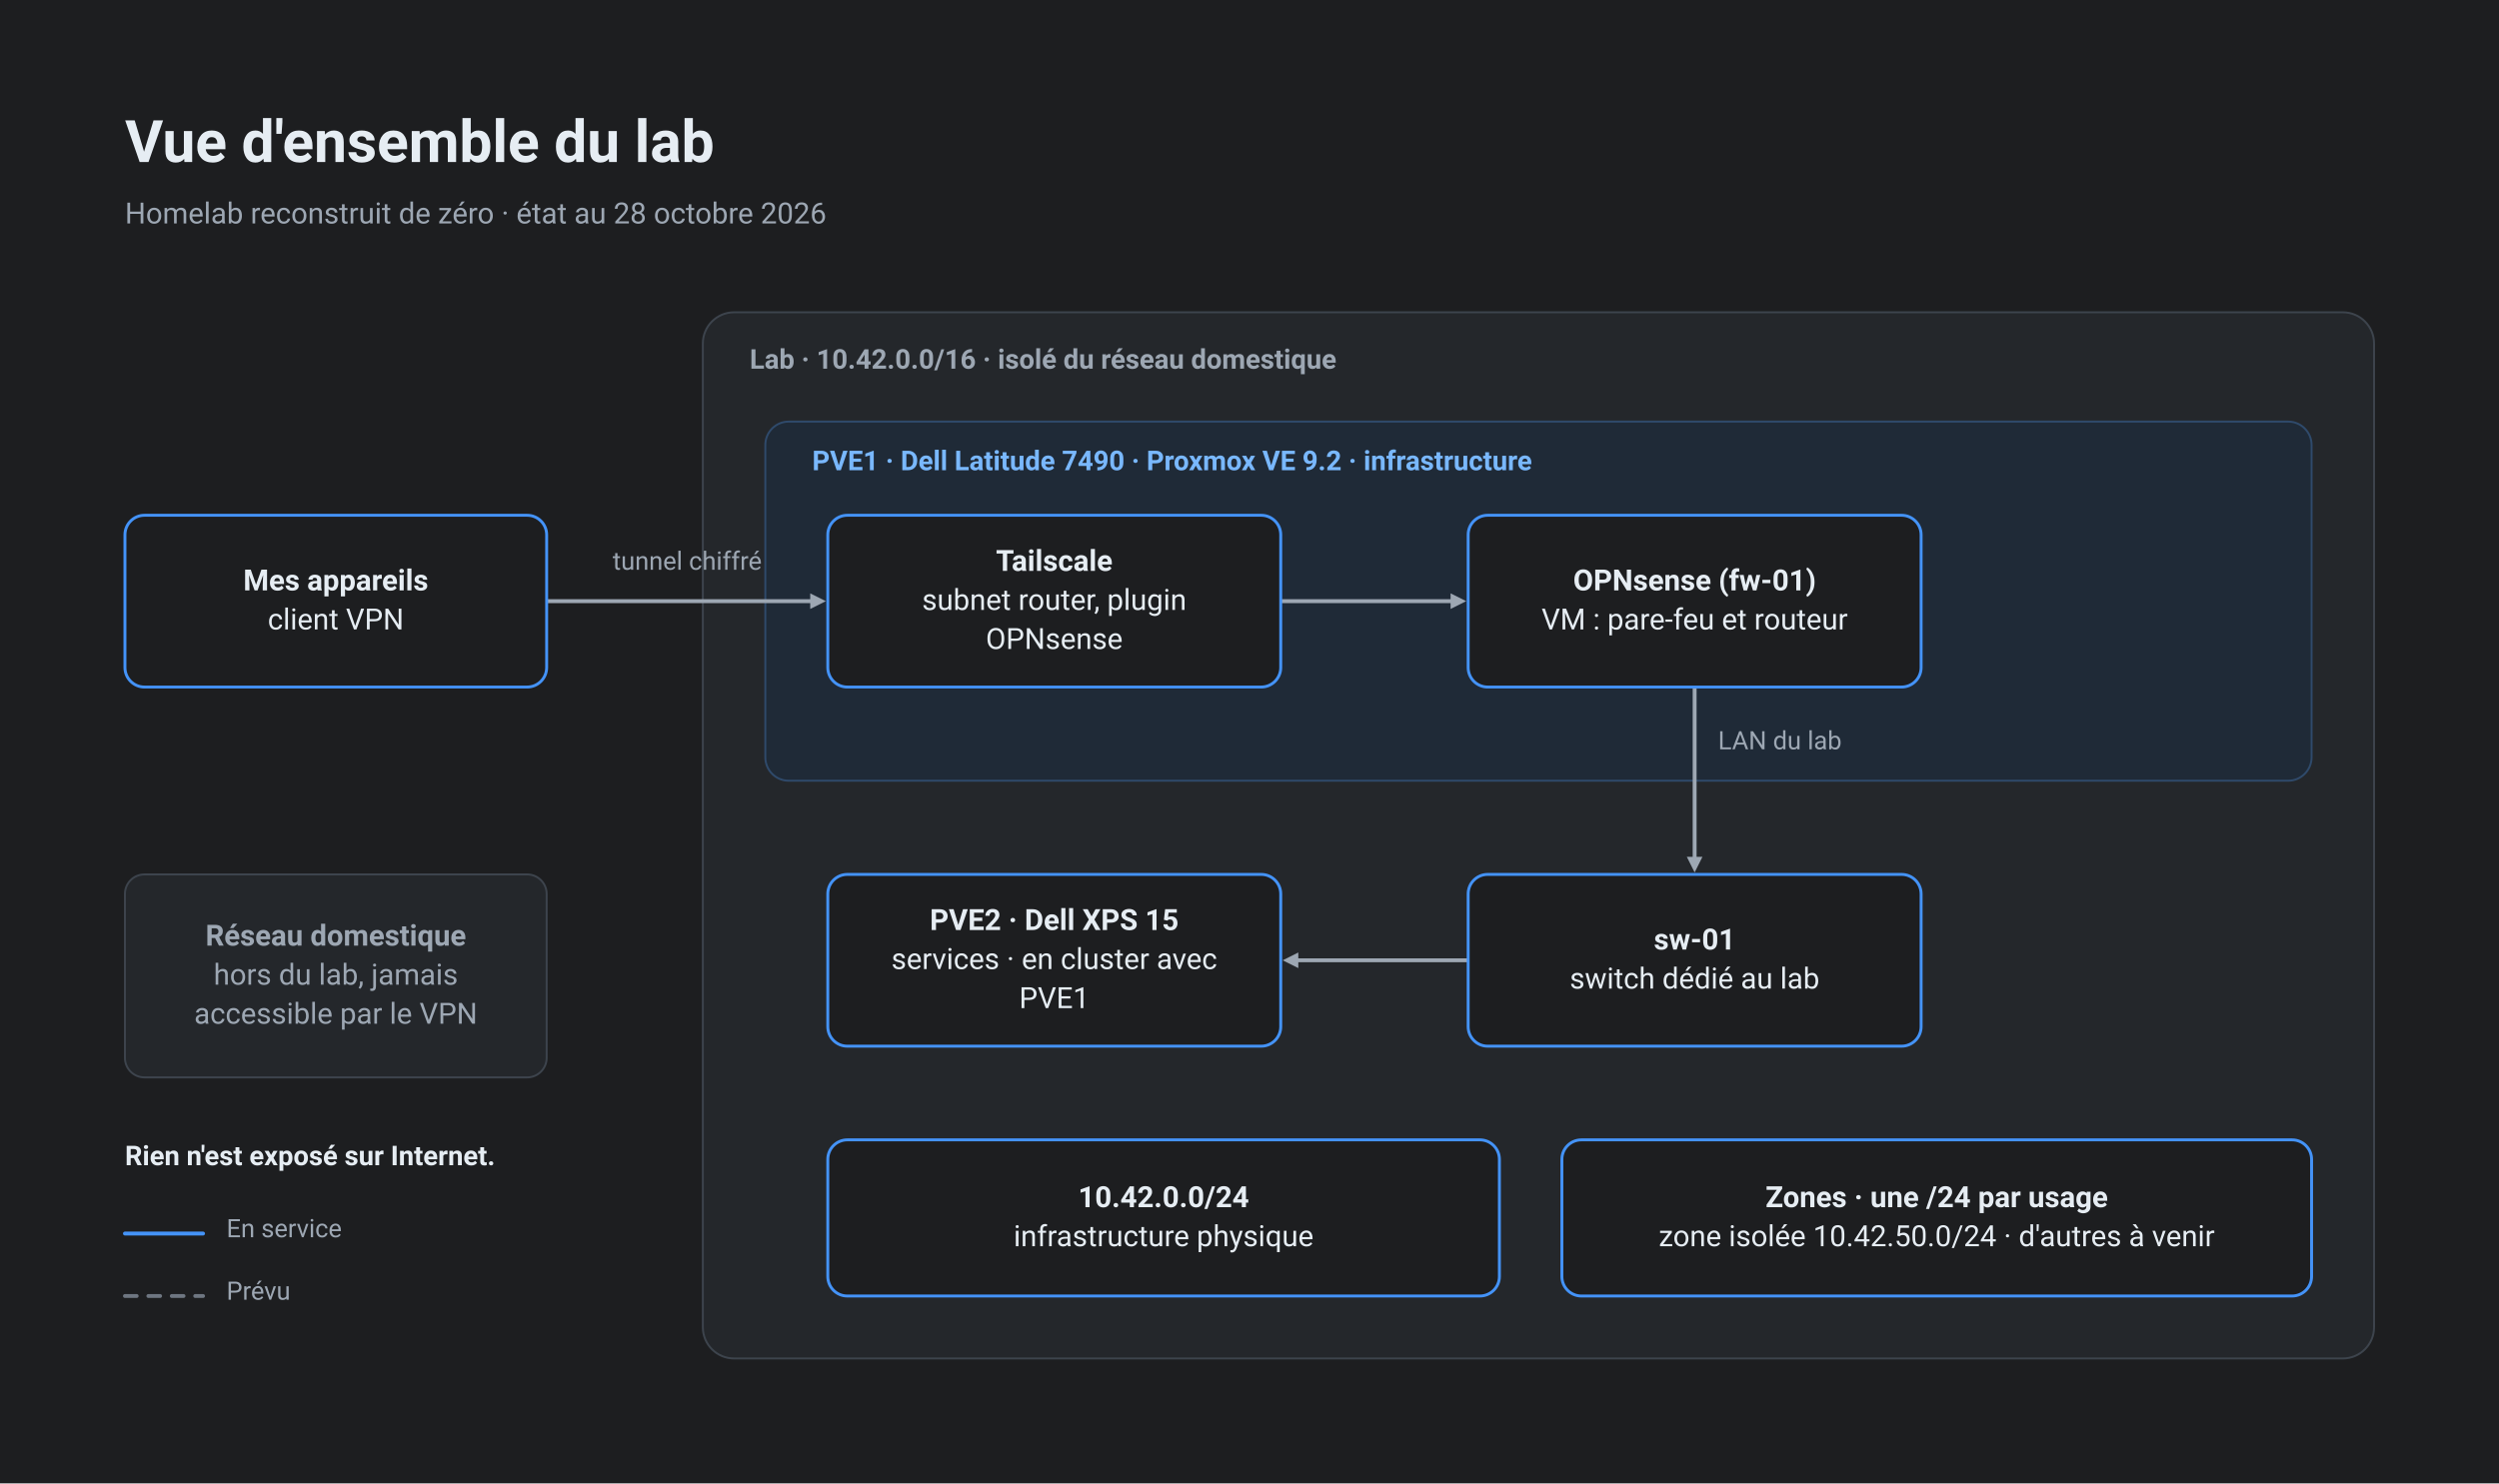
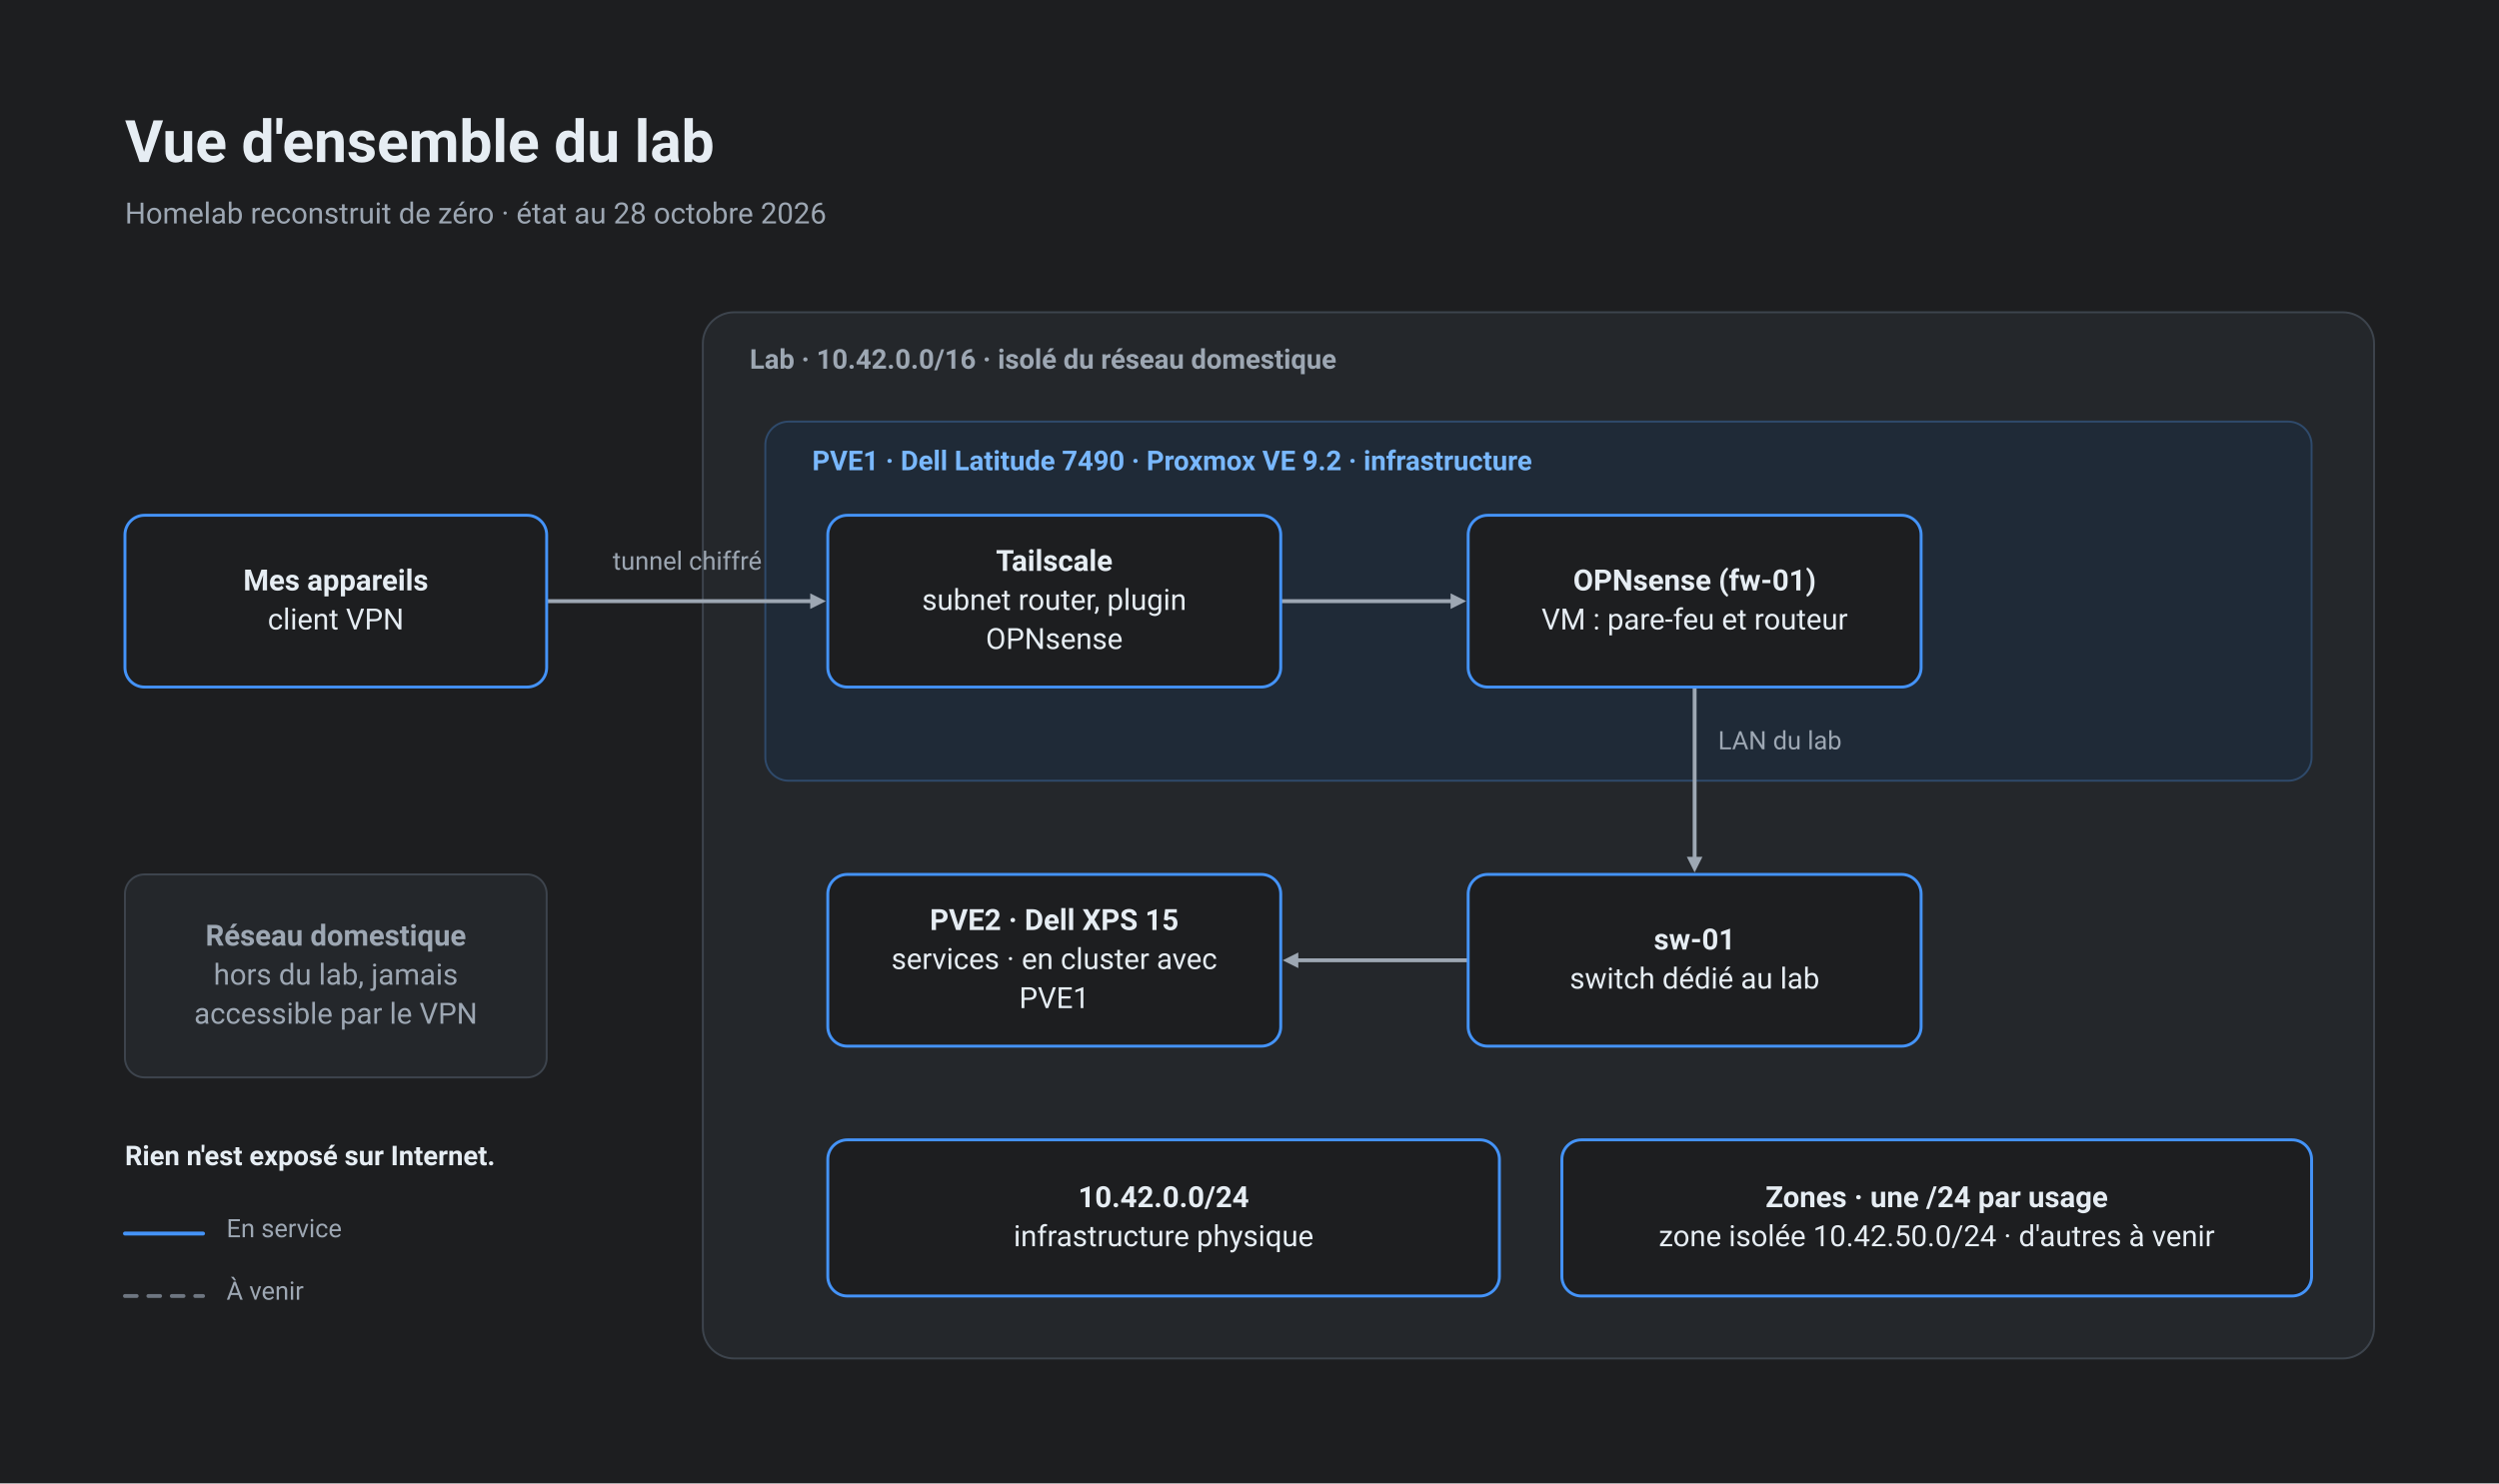
<svg xmlns="http://www.w3.org/2000/svg" width="1280" height="760" viewBox="0 0 1280 760" role="img" aria-label="Vue d'ensemble du lab" font-family="system-ui, -apple-system, 'Segoe UI', Roboto, Helvetica, Arial, sans-serif">
  <rect width="1280" height="760" fill="#1d1e20" />
  <rect x="360" y="160" width="856" height="536" rx="16" fill="#24272b" stroke="#3d444d" stroke-width="1" />
  <rect x="392" y="216" width="792" height="184" rx="12" fill="#1f2a37" stroke="#2f4a6b" stroke-width="1" />
  <svg x="280" y="304" overflow="visible" width="143" height="8" viewBox="0 0 143 8" preserveAspectRatio="none" style="fill: none; stroke: #9da7b3; stroke-width: 2; stroke-linecap: round; stroke-linejoin: round">
    <defs>
      <marker id="dc-arrow-head-filled-1" orient="auto" markerWidth="5" markerHeight="5" refX="2" refY="2" overflow="visible">
        <path d="M0 0 L4 2 L0 4 Z" fill="#9da7b3" stroke="none" style="stroke: none; fill: #9da7b3; fill: context-stroke" />
      </marker>
    </defs>
    <path d="M 0 4 L 139 4" marker-end="url(#dc-arrow-head-filled-1)" />
  </svg>
  <svg x="656" y="304" overflow="visible" width="95" height="8" viewBox="0 0 95 8" preserveAspectRatio="none" style="fill: none; stroke: #9da7b3; stroke-width: 2; stroke-linecap: round; stroke-linejoin: round">
    <defs>
      <marker id="dc-arrow-head-filled-2" orient="auto" markerWidth="5" markerHeight="5" refX="2" refY="2" overflow="visible">
        <path d="M0 0 L4 2 L0 4 Z" fill="#9da7b3" stroke="none" style="stroke: none; fill: #9da7b3; fill: context-stroke" />
      </marker>
    </defs>
    <path d="M 0 4 L 91 4" marker-end="url(#dc-arrow-head-filled-2)" />
  </svg>
  <svg x="864" y="352" overflow="visible" width="8" height="95" viewBox="0 0 8 95" preserveAspectRatio="none" style="fill: none; stroke: #9da7b3; stroke-width: 2; stroke-linecap: round; stroke-linejoin: round">
    <defs>
      <marker id="dc-arrow-head-filled-3" orient="auto" markerWidth="5" markerHeight="5" refX="2" refY="2" overflow="visible">
        <path d="M0 0 L4 2 L0 4 Z" fill="#9da7b3" stroke="none" style="stroke: none; fill: #9da7b3; fill: context-stroke" />
      </marker>
    </defs>
    <path d="M 4 0 L 4 91" marker-end="url(#dc-arrow-head-filled-3)" />
  </svg>
  <svg x="657" y="488" overflow="visible" width="95" height="8" viewBox="0 0 95 8" preserveAspectRatio="none" style="fill: none; stroke: #9da7b3; stroke-width: 2; stroke-linecap: round; stroke-linejoin: round">
    <defs>
      <marker id="dc-arrow-head-filled-4" orient="auto" markerWidth="5" markerHeight="5" refX="2" refY="2" overflow="visible">
        <path d="M0 0 L4 2 L0 4 Z" fill="#9da7b3" stroke="none" style="stroke: none; fill: #9da7b3; fill: context-stroke" />
      </marker>
    </defs>
    <path d="M 95 4 L 4 4" marker-end="url(#dc-arrow-head-filled-4)" />
  </svg>
  <svg x="64" y="628" overflow="visible" width="40" height="8" viewBox="0 0 40 8" preserveAspectRatio="none" style="fill: none; stroke: #4493f8; stroke-width: 2; stroke-linecap: round">
    <path d="M 0 4 L 40 4" />
  </svg>
  <svg x="64" y="660" overflow="visible" width="40" height="8" viewBox="0 0 40 8" preserveAspectRatio="none" style="fill: none; stroke: #6e7681; stroke-width: 2; stroke-dasharray: 6 6; stroke-linecap: round">
    <path d="M 0 4 L 40 4" />
  </svg>
  <rect x="64" y="264" width="216" height="88" rx="10" fill="#1d1e20" stroke="#4493f8" stroke-width="1.5" />
  <text x="172" y="302.5" text-anchor="middle" font-size="15" font-weight="700" fill="#e6edf3">Mes appareils</text>
  <text x="172" y="322.5" text-anchor="middle" font-size="15" fill="#e6edf3">client VPN</text>
  <rect x="424" y="264" width="232" height="88" rx="10" fill="#1d1e20" stroke="#4493f8" stroke-width="1.5" />
  <text x="540" y="292.5" text-anchor="middle" font-size="15" font-weight="700" fill="#e6edf3">Tailscale</text>
  <text x="540" y="312.5" text-anchor="middle" font-size="15" fill="#e6edf3">subnet router, plugin</text>
  <text x="540" y="332.5" text-anchor="middle" font-size="15" fill="#e6edf3">OPNsense</text>
  <rect x="752" y="264" width="232" height="88" rx="10" fill="#1d1e20" stroke="#4493f8" stroke-width="1.5" />
  <text x="868" y="302.5" text-anchor="middle" font-size="15" font-weight="700" fill="#e6edf3">OPNsense (fw-01)</text>
  <text x="868" y="322.5" text-anchor="middle" font-size="15" fill="#e6edf3">VM : pare-feu et routeur</text>
  <rect x="752" y="448" width="232" height="88" rx="10" fill="#1d1e20" stroke="#4493f8" stroke-width="1.5" />
  <text x="868" y="486.5" text-anchor="middle" font-size="15" font-weight="700" fill="#e6edf3">sw-01</text>
  <text x="868" y="506.5" text-anchor="middle" font-size="15" fill="#e6edf3">switch dédié au lab</text>
  <rect x="424" y="448" width="232" height="88" rx="10" fill="#1d1e20" stroke="#4493f8" stroke-width="1.5" />
  <text x="540" y="476.5" text-anchor="middle" font-size="15" font-weight="700" fill="#e6edf3">PVE2 · Dell XPS 15</text>
  <text x="540" y="496.5" text-anchor="middle" font-size="15" fill="#e6edf3">services · en cluster avec</text>
  <text x="540" y="516.5" text-anchor="middle" font-size="15" fill="#e6edf3">PVE1</text>
  <rect x="424" y="584" width="344" height="80" rx="10" fill="#1d1e20" stroke="#4493f8" stroke-width="1.5" />
  <text x="596" y="618.5" text-anchor="middle" font-size="15" font-weight="700" fill="#e6edf3">10.42.0.0/24</text>
  <text x="596" y="638.5" text-anchor="middle" font-size="15" fill="#e6edf3">infrastructure physique</text>
  <rect x="800" y="584" width="384" height="80" rx="10" fill="#1d1e20" stroke="#4493f8" stroke-width="1.5" />
  <text x="992" y="618.5" text-anchor="middle" font-size="15" font-weight="700" fill="#e6edf3">Zones · une /24 par usage</text>
  <text x="992" y="638.5" text-anchor="middle" font-size="15" fill="#e6edf3">zone isolée 10.42.50.0/24 · d'autres à venir</text>
  <rect x="64" y="448" width="216" height="104" rx="10" fill="#24272b" stroke="#3d444d" stroke-width="1" />
  <text x="172" y="484.5" text-anchor="middle" font-size="15" font-weight="700" fill="#9da7b3">Réseau domestique</text>
  <text x="172" y="504.5" text-anchor="middle" font-size="15" fill="#9da7b3">hors du lab, jamais</text>
  <text x="172" y="524.5" text-anchor="middle" font-size="15" fill="#9da7b3">accessible par le VPN</text>
  <text x="64" y="83.0" font-size="30" font-weight="700" fill="#e6edf3">Vue d'ensemble du lab</text>
  <text x="64" y="114.5" font-size="15" fill="#9da7b3">Homelab reconstruit de zéro · état au 28 octobre 2026</text>
  <text x="384" y="188.9" font-size="14" font-weight="600" fill="#9da7b3">Lab · 10.42.0.0/16 · isolé du réseau domestique</text>
  <text x="416" y="240.9" font-size="14" font-weight="600" fill="#79b8ff">PVE1 · Dell Latitude 7490 · Proxmox VE 9.2 · infrastructure</text>
  <text x="352" y="291.9" text-anchor="middle" font-size="13" fill="#9da7b3">tunnel chiffré</text>
  <text x="880" y="383.9" font-size="13" fill="#9da7b3">LAN du lab</text>
  <text x="64" y="597.0" font-size="14" font-weight="600" fill="#e6edf3">Rien n'est exposé sur Internet.</text>
  <text x="116" y="633.9" font-size="13" fill="#9da7b3">En service</text>
-   <text x="116" y="665.9" font-size="13" fill="#9da7b3">Prévu</text>
+   <text x="116" y="665.9" font-size="13" fill="#9da7b3">À venir</text>
</svg>
